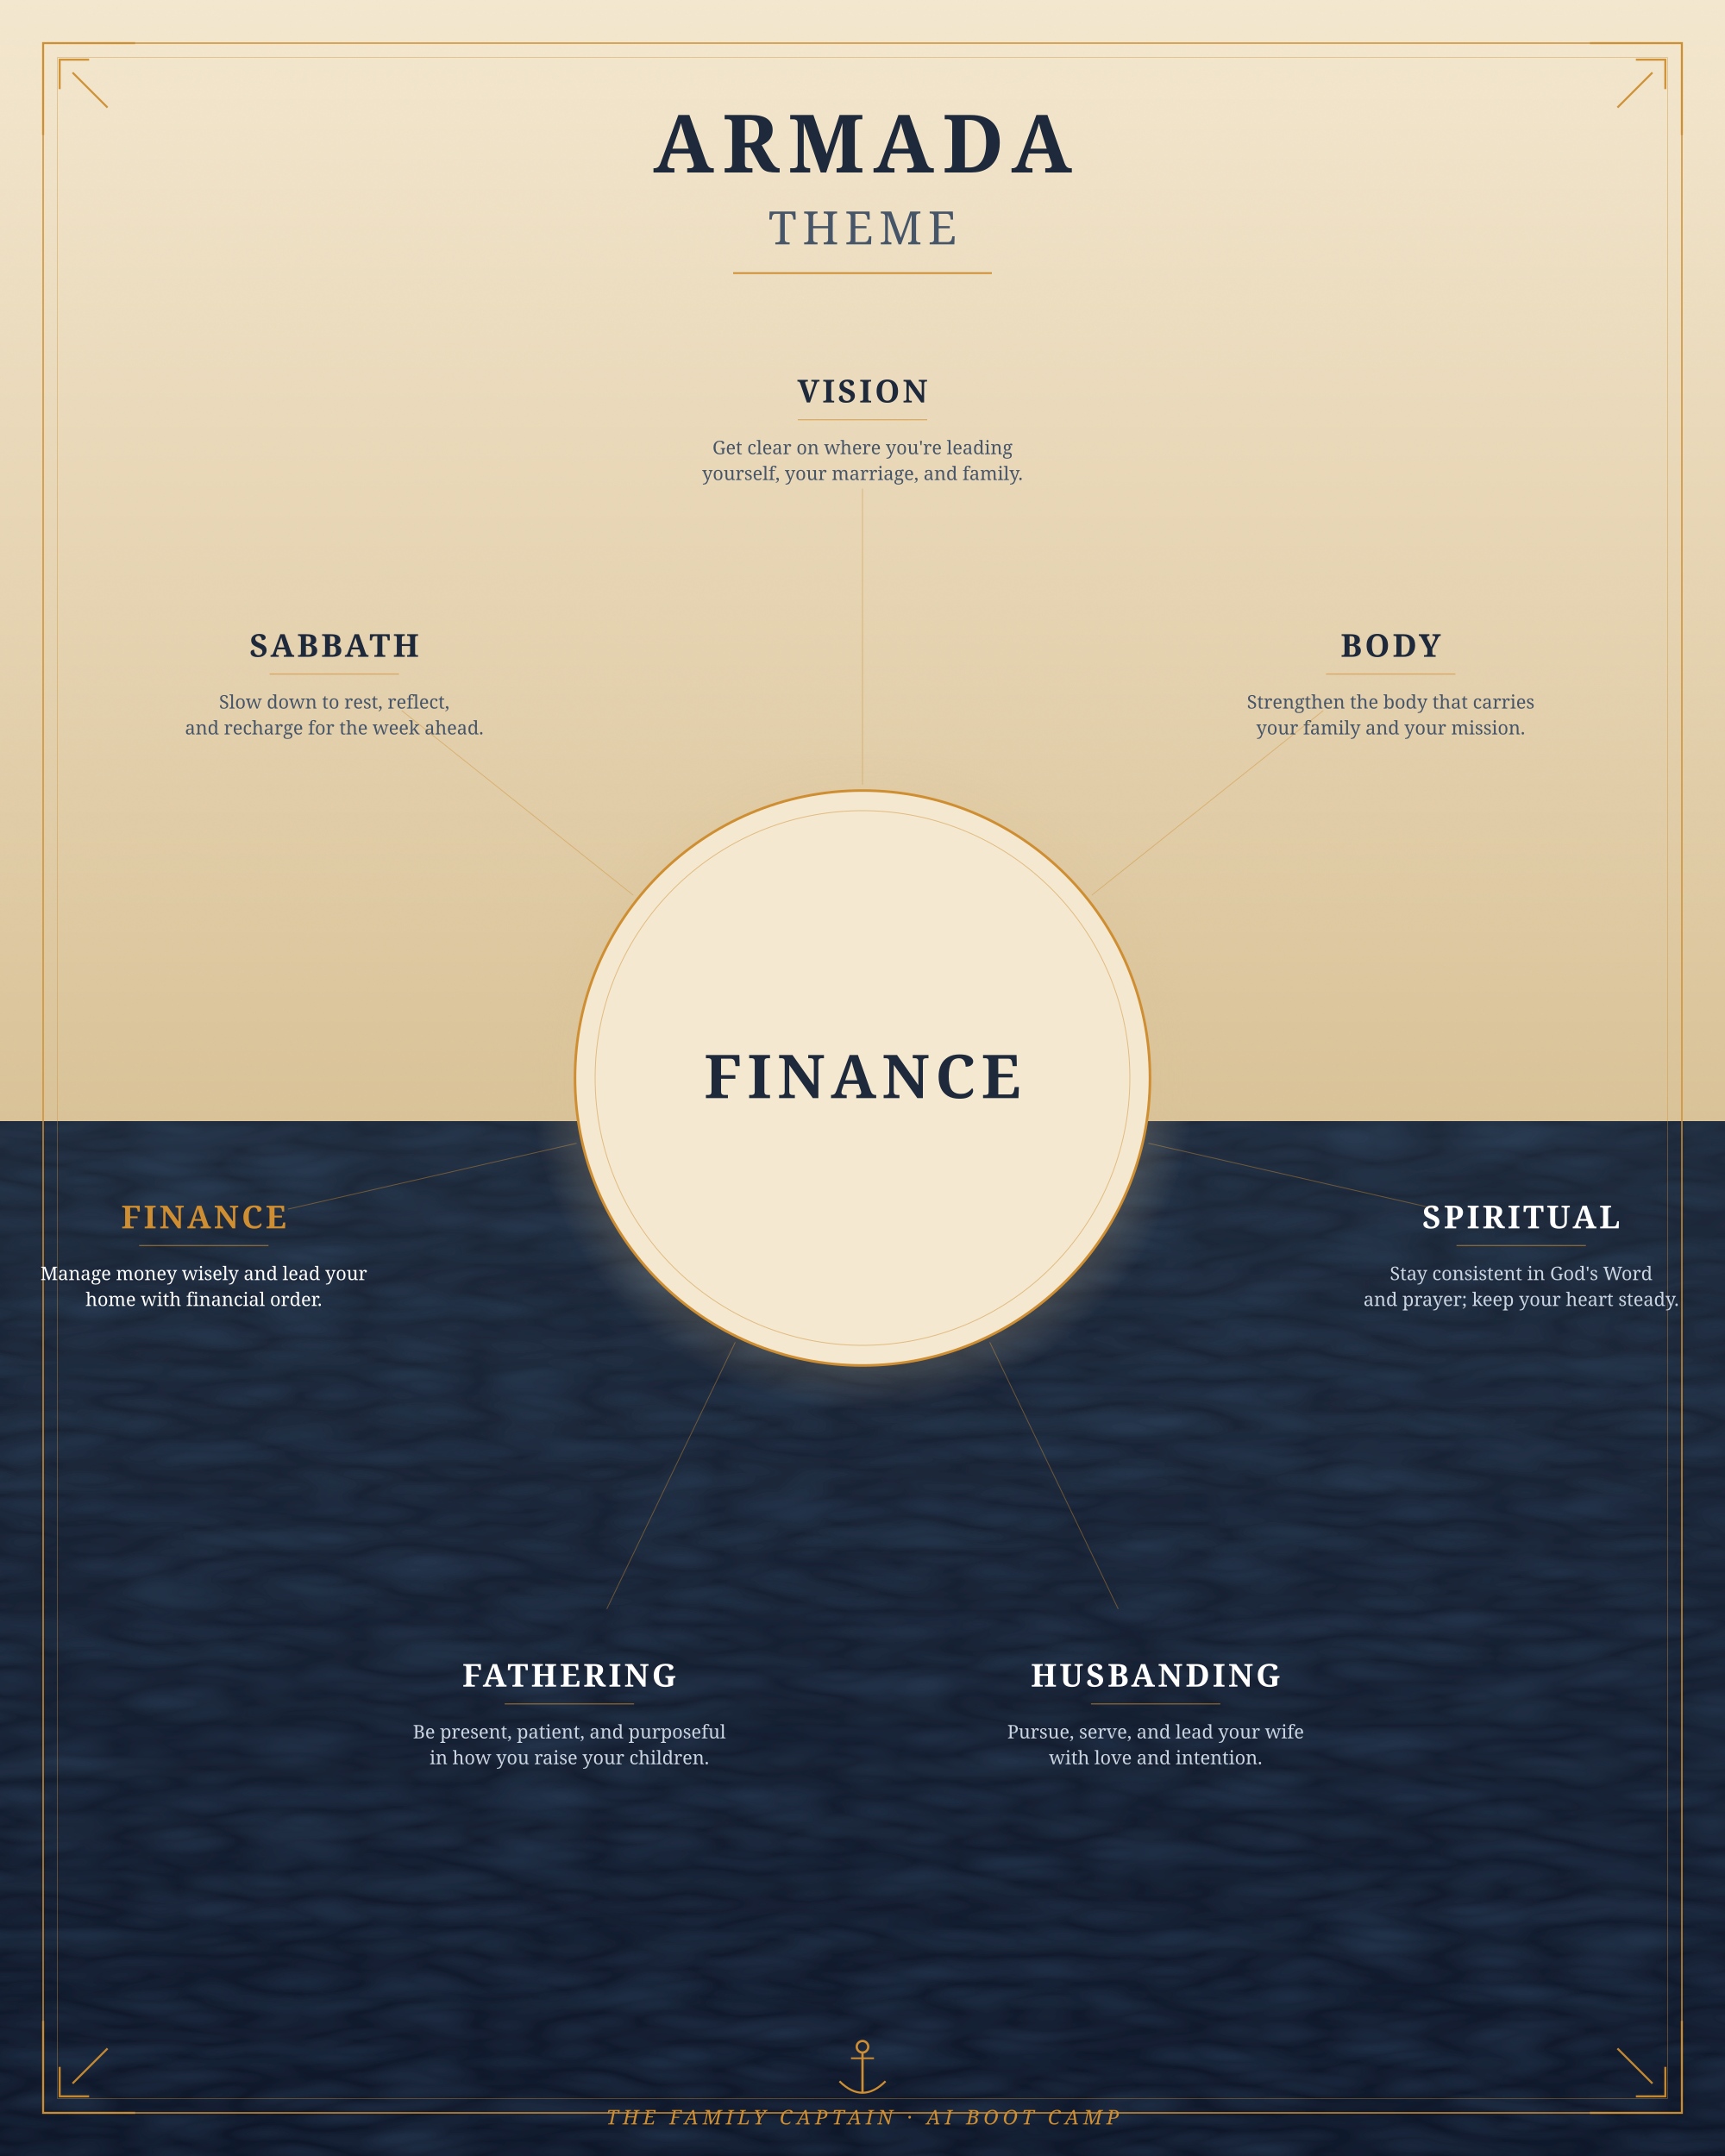
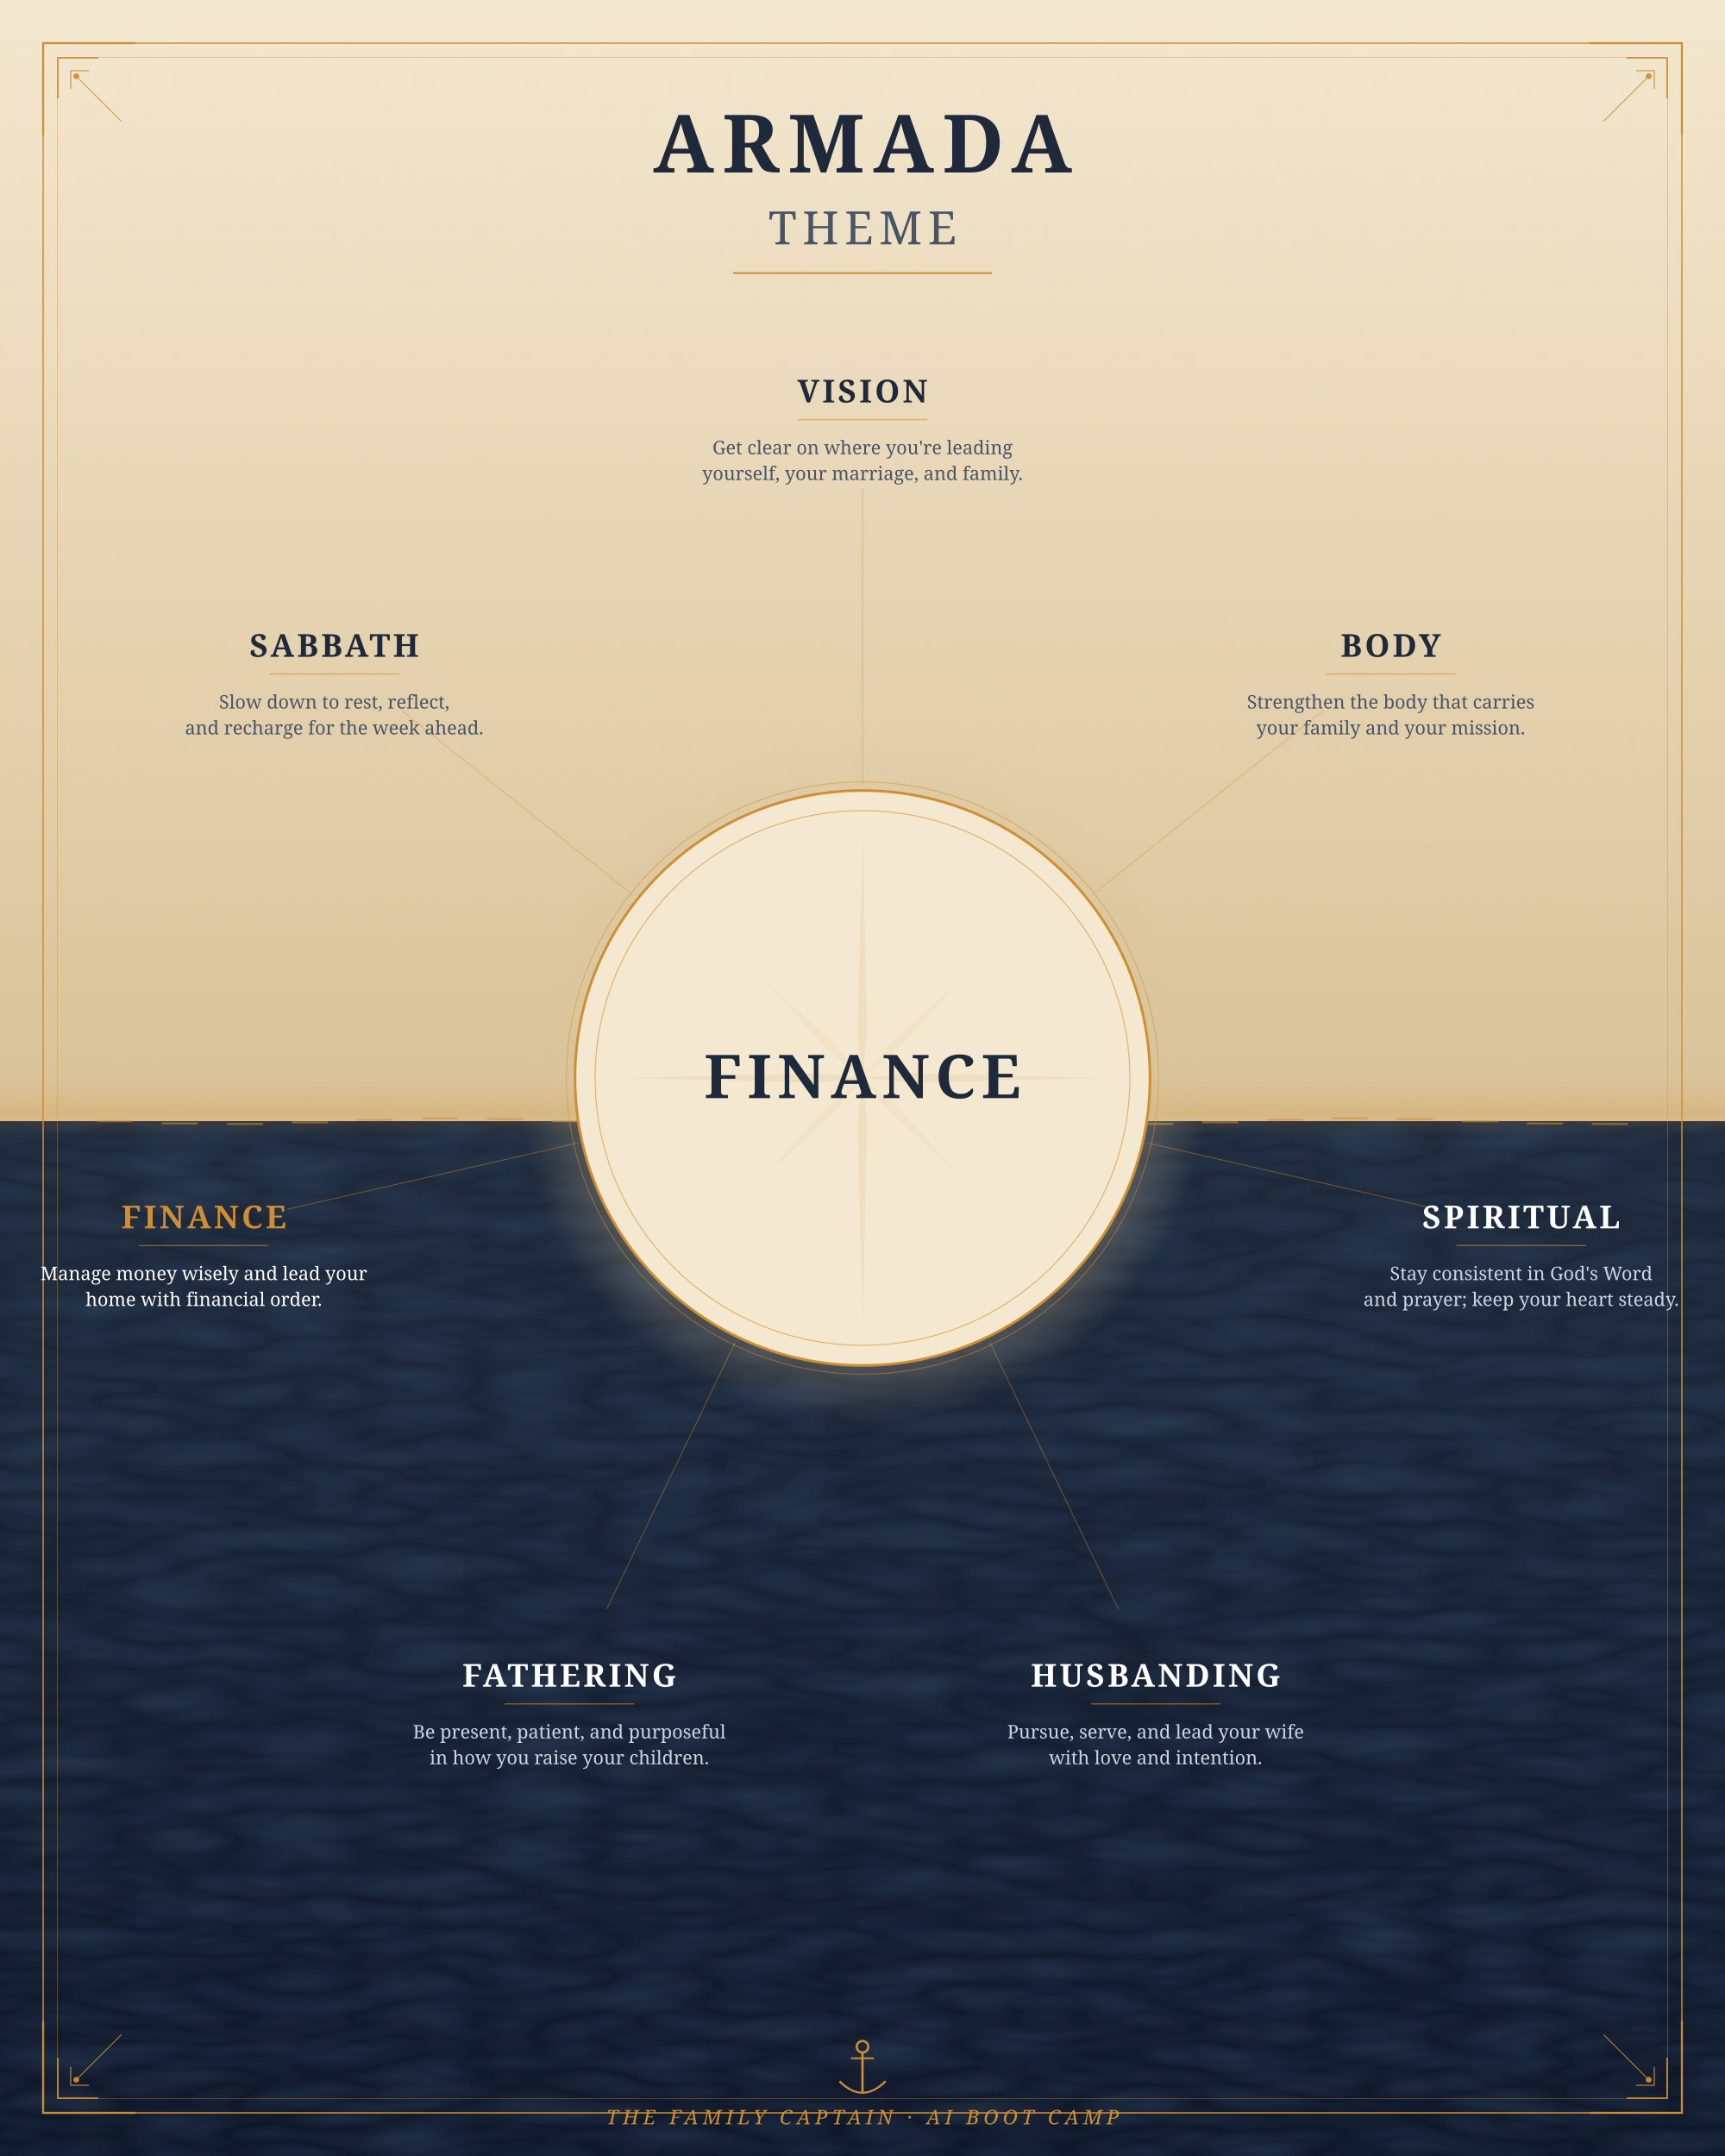
<svg xmlns="http://www.w3.org/2000/svg" viewBox="0 0 1200 1500" role="img" aria-label="The Family Captain · Armada Theme · 7-week framework">
  <defs>
    <linearGradient id="parchment" x1="0" y1="0" x2="0" y2="1">
      <stop offset="0%" stop-color="#F4E8D0" />
      <stop offset="100%" stop-color="#D9C297" />
    </linearGradient>
    <linearGradient id="ocean" x1="0" y1="0" x2="0" y2="1">
      <stop offset="0%" stop-color="#1E293B" />
      <stop offset="100%" stop-color="#0F172A" />
    </linearGradient>
    <radialGradient id="centerGlow" cx="50%" cy="50%" r="50%">
      <stop offset="0%" stop-color="#F4E8D0" stop-opacity="1" />
      <stop offset="80%" stop-color="#D9C297" stop-opacity="0.6" />
      <stop offset="100%" stop-color="#D9C297" stop-opacity="0" />
    </radialGradient>
+     <linearGradient id="horizonGlow" x1="0" y1="0" x2="0" y2="1">
+       <stop offset="0%" stop-color="#CE8E31" stop-opacity="0" />
+       <stop offset="60%" stop-color="#CE8E31" stop-opacity="0.55" />
+       <stop offset="100%" stop-color="#CE8E31" stop-opacity="0" />
+     </linearGradient>
    <filter id="grain">
      <feTurbulence type="fractalNoise" baseFrequency="0.9" numOctaves="2" stitchTiles="stitch" />
      <feColorMatrix values="0 0 0 0 0.7   0 0 0 0 0.6   0 0 0 0 0.45   0 0 0 0.06 0" />
      <feComposite operator="in" in2="SourceGraphic" />
    </filter>
    <filter id="waves">
      <feTurbulence type="turbulence" baseFrequency="0.012 0.05" numOctaves="2" seed="3" />
      <feColorMatrix values="0 0 0 0 0.05   0 0 0 0 0.12   0 0 0 0 0.22   0 0 0 0.4 0" />
      <feComposite operator="in" in2="SourceGraphic" />
    </filter>
  </defs>
  <rect width="1200" height="780.0" fill="url(#parchment)" />
  <rect y="780.0" width="1200" height="720.0" fill="url(#ocean)" />
  <rect width="1200" height="780.0" filter="url(#grain)" />
  <rect y="780.0" width="1200" height="720.0" filter="url(#waves)" />
  <rect x="30" y="30" width="1140" height="1440" fill="none" stroke="#CE8E31" stroke-width="1.0" opacity="0.9" />
  <rect x="40" y="40" width="1120" height="1420" fill="none" stroke="#CE8E31" stroke-width="0.4" opacity="0.6" />
  <g stroke="#CE8E31" stroke-width="1.4" fill="none" opacity="0.95">
    <path d="M 30,94 L 30,30 L 94,30" />
-     <path d="M 41.52,62.0 L 41.52,41.52 L 62.0,41.52" />
-     <line x1="50.48" y1="50.48" x2="74.8" y2="74.8" />
+     <path d="M 40.24,68.4 L 40.24,40.24 L 68.4,40.24" stroke-width="1.1" />
+     <path d="M 49.2,62.0 L 49.2,49.2 L 62.0,49.2" stroke-width="0.7" />
+     <line x1="53.04" y1="53.04" x2="84.4" y2="84.4" stroke-width="0.6" />
+     <circle cx="53.04" cy="53.04" r="2" fill="#CE8E31" stroke="none" />
  </g>
  <g stroke="#CE8E31" stroke-width="1.4" fill="none" opacity="0.95">
    <path d="M 1170,94 L 1170,30 L 1106,30" />
-     <path d="M 1158.48,62.0 L 1158.48,41.52 L 1138.0,41.52" />
-     <line x1="1149.52" y1="50.48" x2="1125.2" y2="74.8" />
+     <path d="M 1159.76,68.4 L 1159.76,40.24 L 1131.6,40.24" stroke-width="1.1" />
+     <path d="M 1150.8,62.0 L 1150.8,49.2 L 1138.0,49.2" stroke-width="0.7" />
+     <line x1="1146.96" y1="53.04" x2="1115.6" y2="84.4" stroke-width="0.6" />
+     <circle cx="1146.96" cy="53.04" r="2" fill="#CE8E31" stroke="none" />
  </g>
  <g stroke="#CE8E31" stroke-width="1.4" fill="none" opacity="0.95">
    <path d="M 30,1406 L 30,1470 L 94,1470" />
-     <path d="M 41.52,1438.0 L 41.52,1458.48 L 62.0,1458.48" />
-     <line x1="50.48" y1="1449.52" x2="74.8" y2="1425.2" />
+     <path d="M 40.24,1431.6 L 40.24,1459.76 L 68.4,1459.76" stroke-width="1.1" />
+     <path d="M 49.2,1438.0 L 49.2,1450.8 L 62.0,1450.8" stroke-width="0.7" />
+     <line x1="53.04" y1="1446.96" x2="84.4" y2="1415.6" stroke-width="0.6" />
+     <circle cx="53.04" cy="1446.96" r="2" fill="#CE8E31" stroke="none" />
  </g>
  <g stroke="#CE8E31" stroke-width="1.4" fill="none" opacity="0.95">
    <path d="M 1170,1406 L 1170,1470 L 1106,1470" />
-     <path d="M 1158.48,1438.0 L 1158.48,1458.48 L 1138.0,1458.48" />
-     <line x1="1149.52" y1="1449.52" x2="1125.2" y2="1425.2" />
+     <path d="M 1159.76,1431.6 L 1159.76,1459.76 L 1131.6,1459.76" stroke-width="1.1" />
+     <path d="M 1150.8,1438.0 L 1150.8,1450.8 L 1138.0,1450.8" stroke-width="0.7" />
+     <line x1="1146.96" y1="1446.96" x2="1115.6" y2="1415.6" stroke-width="0.6" />
+     <circle cx="1146.96" cy="1446.96" r="2" fill="#CE8E31" stroke="none" />
  </g>
  <text x="600.0" y="120" text-anchor="middle" font-family="Georgia, serif" font-size="56" font-weight="700" fill="#1E293B" letter-spacing="6">ARMADA</text>
  <text x="600.0" y="170" text-anchor="middle" font-family="Georgia, serif" font-size="32" font-weight="500" fill="#475569" letter-spacing="4">THEME</text>
  <line x1="510.0" y1="190" x2="690.0" y2="190" stroke="#CE8E31" stroke-width="1.2" />
  <line x1="600.0" y1="546.0" x2="600.0" y2="340.0" stroke="#CE8E31" stroke-width="0.6" opacity="0.45" />
  <line x1="759.494" y1="622.808" x2="920.551" y2="494.369" stroke="#CE8E31" stroke-width="0.6" opacity="0.45" />
  <line x1="798.885" y1="795.394" x2="999.72" y2="841.234" stroke="#CE8E31" stroke-width="0.6" opacity="0.45" />
  <line x1="688.512" y1="933.798" x2="777.892" y2="1119.397" stroke="#CE8E31" stroke-width="0.6" opacity="0.45" />
  <line x1="511.488" y1="933.798" x2="422.108" y2="1119.397" stroke="#CE8E31" stroke-width="0.6" opacity="0.45" />
  <line x1="401.115" y1="795.394" x2="200.28" y2="841.234" stroke="#CE8E31" stroke-width="0.6" opacity="0.45" />
  <line x1="440.506" y1="622.808" x2="279.449" y2="494.369" stroke="#CE8E31" stroke-width="0.6" opacity="0.45" />
-   <circle cx="600.0" cy="750.0" r="230" fill="url(#centerGlow)" opacity="0.45" />
+   <line x1="68.0" y1="780.0" x2="92.0" y2="780.0" stroke="#CE8E31" stroke-width="1.4" stroke-linecap="round" opacity="0.55" />
+   <line x1="113.217" y1="781.567" x2="137.217" y2="781.567" stroke="#CE8E31" stroke-width="1.4" stroke-linecap="round" opacity="0.55" />
+   <line x1="158.435" y1="781.948" x2="182.435" y2="781.948" stroke="#CE8E31" stroke-width="1.4" stroke-linecap="round" opacity="0.55" />
+   <line x1="203.652" y1="780.855" x2="227.652" y2="780.855" stroke="#CE8E31" stroke-width="1.4" stroke-linecap="round" opacity="0.55" />
+   <line x1="248.87" y1="779.115" x2="272.87" y2="779.115" stroke="#CE8E31" stroke-width="1.4" stroke-linecap="round" opacity="0.55" />
+   <line x1="294.087" y1="778.045" x2="318.087" y2="778.045" stroke="#CE8E31" stroke-width="1.4" stroke-linecap="round" opacity="0.55" />
+   <line x1="339.304" y1="778.454" x2="363.304" y2="778.454" stroke="#CE8E31" stroke-width="1.4" stroke-linecap="round" opacity="0.55" />
+   <line x1="384.522" y1="780.034" x2="408.522" y2="780.034" stroke="#CE8E31" stroke-width="1.4" stroke-linecap="round" opacity="0.55" />
+   <line x1="429.739" y1="781.587" x2="453.739" y2="781.587" stroke="#CE8E31" stroke-width="1.4" stroke-linecap="round" opacity="0.55" />
+   <line x1="474.957" y1="781.94" x2="498.957" y2="781.94" stroke="#CE8E31" stroke-width="1.4" stroke-linecap="round" opacity="0.55" />
+   <line x1="520.174" y1="780.824" x2="544.174" y2="780.824" stroke="#CE8E31" stroke-width="1.4" stroke-linecap="round" opacity="0.55" />
+   <line x1="565.391" y1="779.085" x2="589.391" y2="779.085" stroke="#CE8E31" stroke-width="1.4" stroke-linecap="round" opacity="0.55" />
+   <line x1="610.609" y1="778.038" x2="634.609" y2="778.038" stroke="#CE8E31" stroke-width="1.4" stroke-linecap="round" opacity="0.55" />
+   <line x1="655.826" y1="778.476" x2="679.826" y2="778.476" stroke="#CE8E31" stroke-width="1.4" stroke-linecap="round" opacity="0.55" />
+   <line x1="701.043" y1="780.067" x2="725.043" y2="780.067" stroke="#CE8E31" stroke-width="1.4" stroke-linecap="round" opacity="0.55" />
+   <line x1="746.261" y1="781.608" x2="770.261" y2="781.608" stroke="#CE8E31" stroke-width="1.4" stroke-linecap="round" opacity="0.55" />
+   <line x1="791.478" y1="781.931" x2="815.478" y2="781.931" stroke="#CE8E31" stroke-width="1.4" stroke-linecap="round" opacity="0.55" />
+   <line x1="836.696" y1="780.793" x2="860.696" y2="780.793" stroke="#CE8E31" stroke-width="1.4" stroke-linecap="round" opacity="0.55" />
+   <line x1="881.913" y1="779.055" x2="905.913" y2="779.055" stroke="#CE8E31" stroke-width="1.4" stroke-linecap="round" opacity="0.55" />
+   <line x1="927.13" y1="778.032" x2="951.13" y2="778.032" stroke="#CE8E31" stroke-width="1.4" stroke-linecap="round" opacity="0.55" />
+   <line x1="972.348" y1="778.498" x2="996.348" y2="778.498" stroke="#CE8E31" stroke-width="1.4" stroke-linecap="round" opacity="0.55" />
+   <line x1="1017.565" y1="780.101" x2="1041.565" y2="780.101" stroke="#CE8E31" stroke-width="1.4" stroke-linecap="round" opacity="0.55" />
+   <line x1="1062.783" y1="781.627" x2="1086.783" y2="781.627" stroke="#CE8E31" stroke-width="1.4" stroke-linecap="round" opacity="0.55" />
+   <line x1="1108.0" y1="781.922" x2="1132.0" y2="781.922" stroke="#CE8E31" stroke-width="1.4" stroke-linecap="round" opacity="0.55" />
+   <rect y="750.0" width="1200" height="40" fill="url(#horizonGlow)" opacity="0.4" />
+   <circle cx="600.0" cy="750.0" r="240" fill="url(#centerGlow)" opacity="0.5" />
+   <polygon points="600.0,750.0 596.4,716.0 600.0,567.6 603.6,716.0" fill="#CE8E31" opacity="0.16" />
+   <polygon points="600.0,750.0 621.5,723.4 673.9,676.1 626.6,728.5" fill="#CE8E31" opacity="0.09" />
+   <polygon points="600.0,750.0 634.0,746.4 782.4,750.0 634.0,753.6" fill="#CE8E31" opacity="0.16" />
+   <polygon points="600.0,750.0 626.6,771.5 673.9,823.9 621.5,776.6" fill="#CE8E31" opacity="0.09" />
+   <polygon points="600.0,750.0 603.6,784.0 600.0,932.4 596.4,784.0" fill="#CE8E31" opacity="0.16" />
+   <polygon points="600.0,750.0 578.5,776.6 526.1,823.9 573.4,771.5" fill="#CE8E31" opacity="0.09" />
+   <polygon points="600.0,750.0 566.0,753.6 417.6,750.0 566.0,746.4" fill="#CE8E31" opacity="0.16" />
+   <polygon points="600.0,750.0 573.4,728.5 526.1,676.1 578.5,723.4" fill="#CE8E31" opacity="0.09" />
+   <circle cx="600.0" cy="750.0" r="206" fill="none" stroke="#CE8E31" stroke-width="0.6" opacity="0.55" />
  <circle cx="600.0" cy="750.0" r="200" fill="#F4E8D0" stroke="#CE8E31" stroke-width="1.8" />
-   <circle cx="600.0" cy="750.0" r="186" fill="none" stroke="#CE8E31" stroke-width="0.6" opacity="0.5" />
+   <circle cx="600.0" cy="750.0" r="186" fill="none" stroke="#CE8E31" stroke-width="0.7" opacity="0.6" />
+   <g opacity="0.7">
+     <polygon points="600.0,750.0 596.7,718.5 600.0,581.0 603.3,718.5" fill="#CE8E31" opacity="0.16" />
+     <polygon points="600.0,750.0 619.9,725.4 668.4,681.6 624.6,730.1" fill="#CE8E31" opacity="0.09" />
+     <polygon points="600.0,750.0 631.5,746.7 769.0,750.0 631.5,753.3" fill="#CE8E31" opacity="0.16" />
+     <polygon points="600.0,750.0 624.6,769.9 668.4,818.4 619.9,774.6" fill="#CE8E31" opacity="0.09" />
+     <polygon points="600.0,750.0 603.3,781.5 600.0,919.0 596.7,781.5" fill="#CE8E31" opacity="0.16" />
+     <polygon points="600.0,750.0 580.1,774.6 531.6,818.4 575.4,769.9" fill="#CE8E31" opacity="0.09" />
+     <polygon points="600.0,750.0 568.5,753.3 431.0,750.0 568.5,746.7" fill="#CE8E31" opacity="0.16" />
+     <polygon points="600.0,750.0 575.4,730.1 531.6,681.6 580.1,725.4" fill="#CE8E31" opacity="0.09" />
+   </g>
  <text x="600.0" y="764.0" text-anchor="middle" font-family="Georgia, serif" font-size="42" font-weight="700" fill="#1E293B" letter-spacing="4">FINANCE</text>
  <g>
    <text x="600.0" y="280.0" text-anchor="middle" font-family="Georgia, serif" font-size="22" font-weight="700" letter-spacing="2" fill="#1E293B">VISION</text>
    <line x1="555.0" y1="292.0" x2="645.0" y2="292.0" stroke="#CE8E31" stroke-width="0.8" opacity="0.6" />
    <text x="600.0" y="316.0" text-anchor="middle" font-family="Georgia, serif" font-size="13" fill="#475569">Get clear on where you're leading</text>
    <text x="600.0" y="334.0" text-anchor="middle" font-family="Georgia, serif" font-size="13" fill="#475569">yourself, your marriage, and family.</text>
  </g>
  <g>
    <text x="967.461" y="456.96" text-anchor="middle" font-family="Georgia, serif" font-size="22" font-weight="700" letter-spacing="2" fill="#1E293B">BODY</text>
    <line x1="922.461" y1="468.96" x2="1012.461" y2="468.96" stroke="#CE8E31" stroke-width="0.8" opacity="0.6" />
    <text x="967.461" y="492.96" text-anchor="middle" font-family="Georgia, serif" font-size="13" fill="#475569">Strengthen the body that carries</text>
    <text x="967.461" y="510.96" text-anchor="middle" font-family="Georgia, serif" font-size="13" fill="#475569">your family and your mission.</text>
  </g>
  <g>
    <text x="1058.216" y="854.585" text-anchor="middle" font-family="Georgia, serif" font-size="22" font-weight="700" letter-spacing="2" fill="#FFFFFF">SPIRITUAL</text>
    <line x1="1013.216" y1="866.585" x2="1103.216" y2="866.585" stroke="#CE8E31" stroke-width="0.8" opacity="0.6" />
    <text x="1058.216" y="890.585" text-anchor="middle" font-family="Georgia, serif" font-size="13" fill="#CBD5E1">Stay consistent in God's Word</text>
    <text x="1058.216" y="908.585" text-anchor="middle" font-family="Georgia, serif" font-size="13" fill="#CBD5E1">and prayer; keep your heart steady.</text>
  </g>
  <g>
    <text x="803.925" y="1173.455" text-anchor="middle" font-family="Georgia, serif" font-size="22" font-weight="700" letter-spacing="2" fill="#FFFFFF">HUSBANDING</text>
    <line x1="758.925" y1="1185.455" x2="848.925" y2="1185.455" stroke="#CE8E31" stroke-width="0.8" opacity="0.6" />
    <text x="803.925" y="1209.455" text-anchor="middle" font-family="Georgia, serif" font-size="13" fill="#CBD5E1">Pursue, serve, and lead your wife</text>
    <text x="803.925" y="1227.455" text-anchor="middle" font-family="Georgia, serif" font-size="13" fill="#CBD5E1">with love and intention.</text>
  </g>
  <g>
    <text x="396.075" y="1173.455" text-anchor="middle" font-family="Georgia, serif" font-size="22" font-weight="700" letter-spacing="2" fill="#FFFFFF">FATHERING</text>
    <line x1="351.075" y1="1185.455" x2="441.075" y2="1185.455" stroke="#CE8E31" stroke-width="0.8" opacity="0.6" />
    <text x="396.075" y="1209.455" text-anchor="middle" font-family="Georgia, serif" font-size="13" fill="#CBD5E1">Be present, patient, and purposeful</text>
    <text x="396.075" y="1227.455" text-anchor="middle" font-family="Georgia, serif" font-size="13" fill="#CBD5E1">in how you raise your children.</text>
  </g>
  <g>
    <text x="141.784" y="854.585" text-anchor="middle" font-family="Georgia, serif" font-size="22" font-weight="700" letter-spacing="2" fill="#CE8E31">FINANCE</text>
    <line x1="96.784" y1="866.585" x2="186.784" y2="866.585" stroke="#CE8E31" stroke-width="0.8" opacity="0.6" />
    <text x="141.784" y="890.585" text-anchor="middle" font-family="Georgia, serif" font-size="13" fill="#FFFFFF">Manage money wisely and lead your</text>
    <text x="141.784" y="908.585" text-anchor="middle" font-family="Georgia, serif" font-size="13" fill="#FFFFFF">home with financial order.</text>
  </g>
  <g>
    <text x="232.539" y="456.96" text-anchor="middle" font-family="Georgia, serif" font-size="22" font-weight="700" letter-spacing="2" fill="#1E293B">SABBATH</text>
    <line x1="187.539" y1="468.96" x2="277.539" y2="468.96" stroke="#CE8E31" stroke-width="0.8" opacity="0.6" />
    <text x="232.539" y="492.96" text-anchor="middle" font-family="Georgia, serif" font-size="13" fill="#475569">Slow down to rest, reflect,</text>
    <text x="232.539" y="510.96" text-anchor="middle" font-family="Georgia, serif" font-size="13" fill="#475569">and recharge for the week ahead.</text>
  </g>
  <g stroke="#CE8E31" stroke-width="1.6" fill="none" transform="translate(578.0,1418)">
    <circle cx="22" cy="6" r="4" />
    <line x1="22" y1="10" x2="22" y2="38" />
    <path d="M 6,30 Q 22,46 38,30" stroke-width="1.4" />
    <line x1="14" y1="14" x2="30" y2="14" stroke-width="1.2" />
  </g>
  <text x="600.0" y="1478" text-anchor="middle" font-family="Georgia, serif" font-size="14" fill="#CE8E31" letter-spacing="3" font-style="italic">THE FAMILY CAPTAIN · AI BOOT CAMP</text>
</svg>
